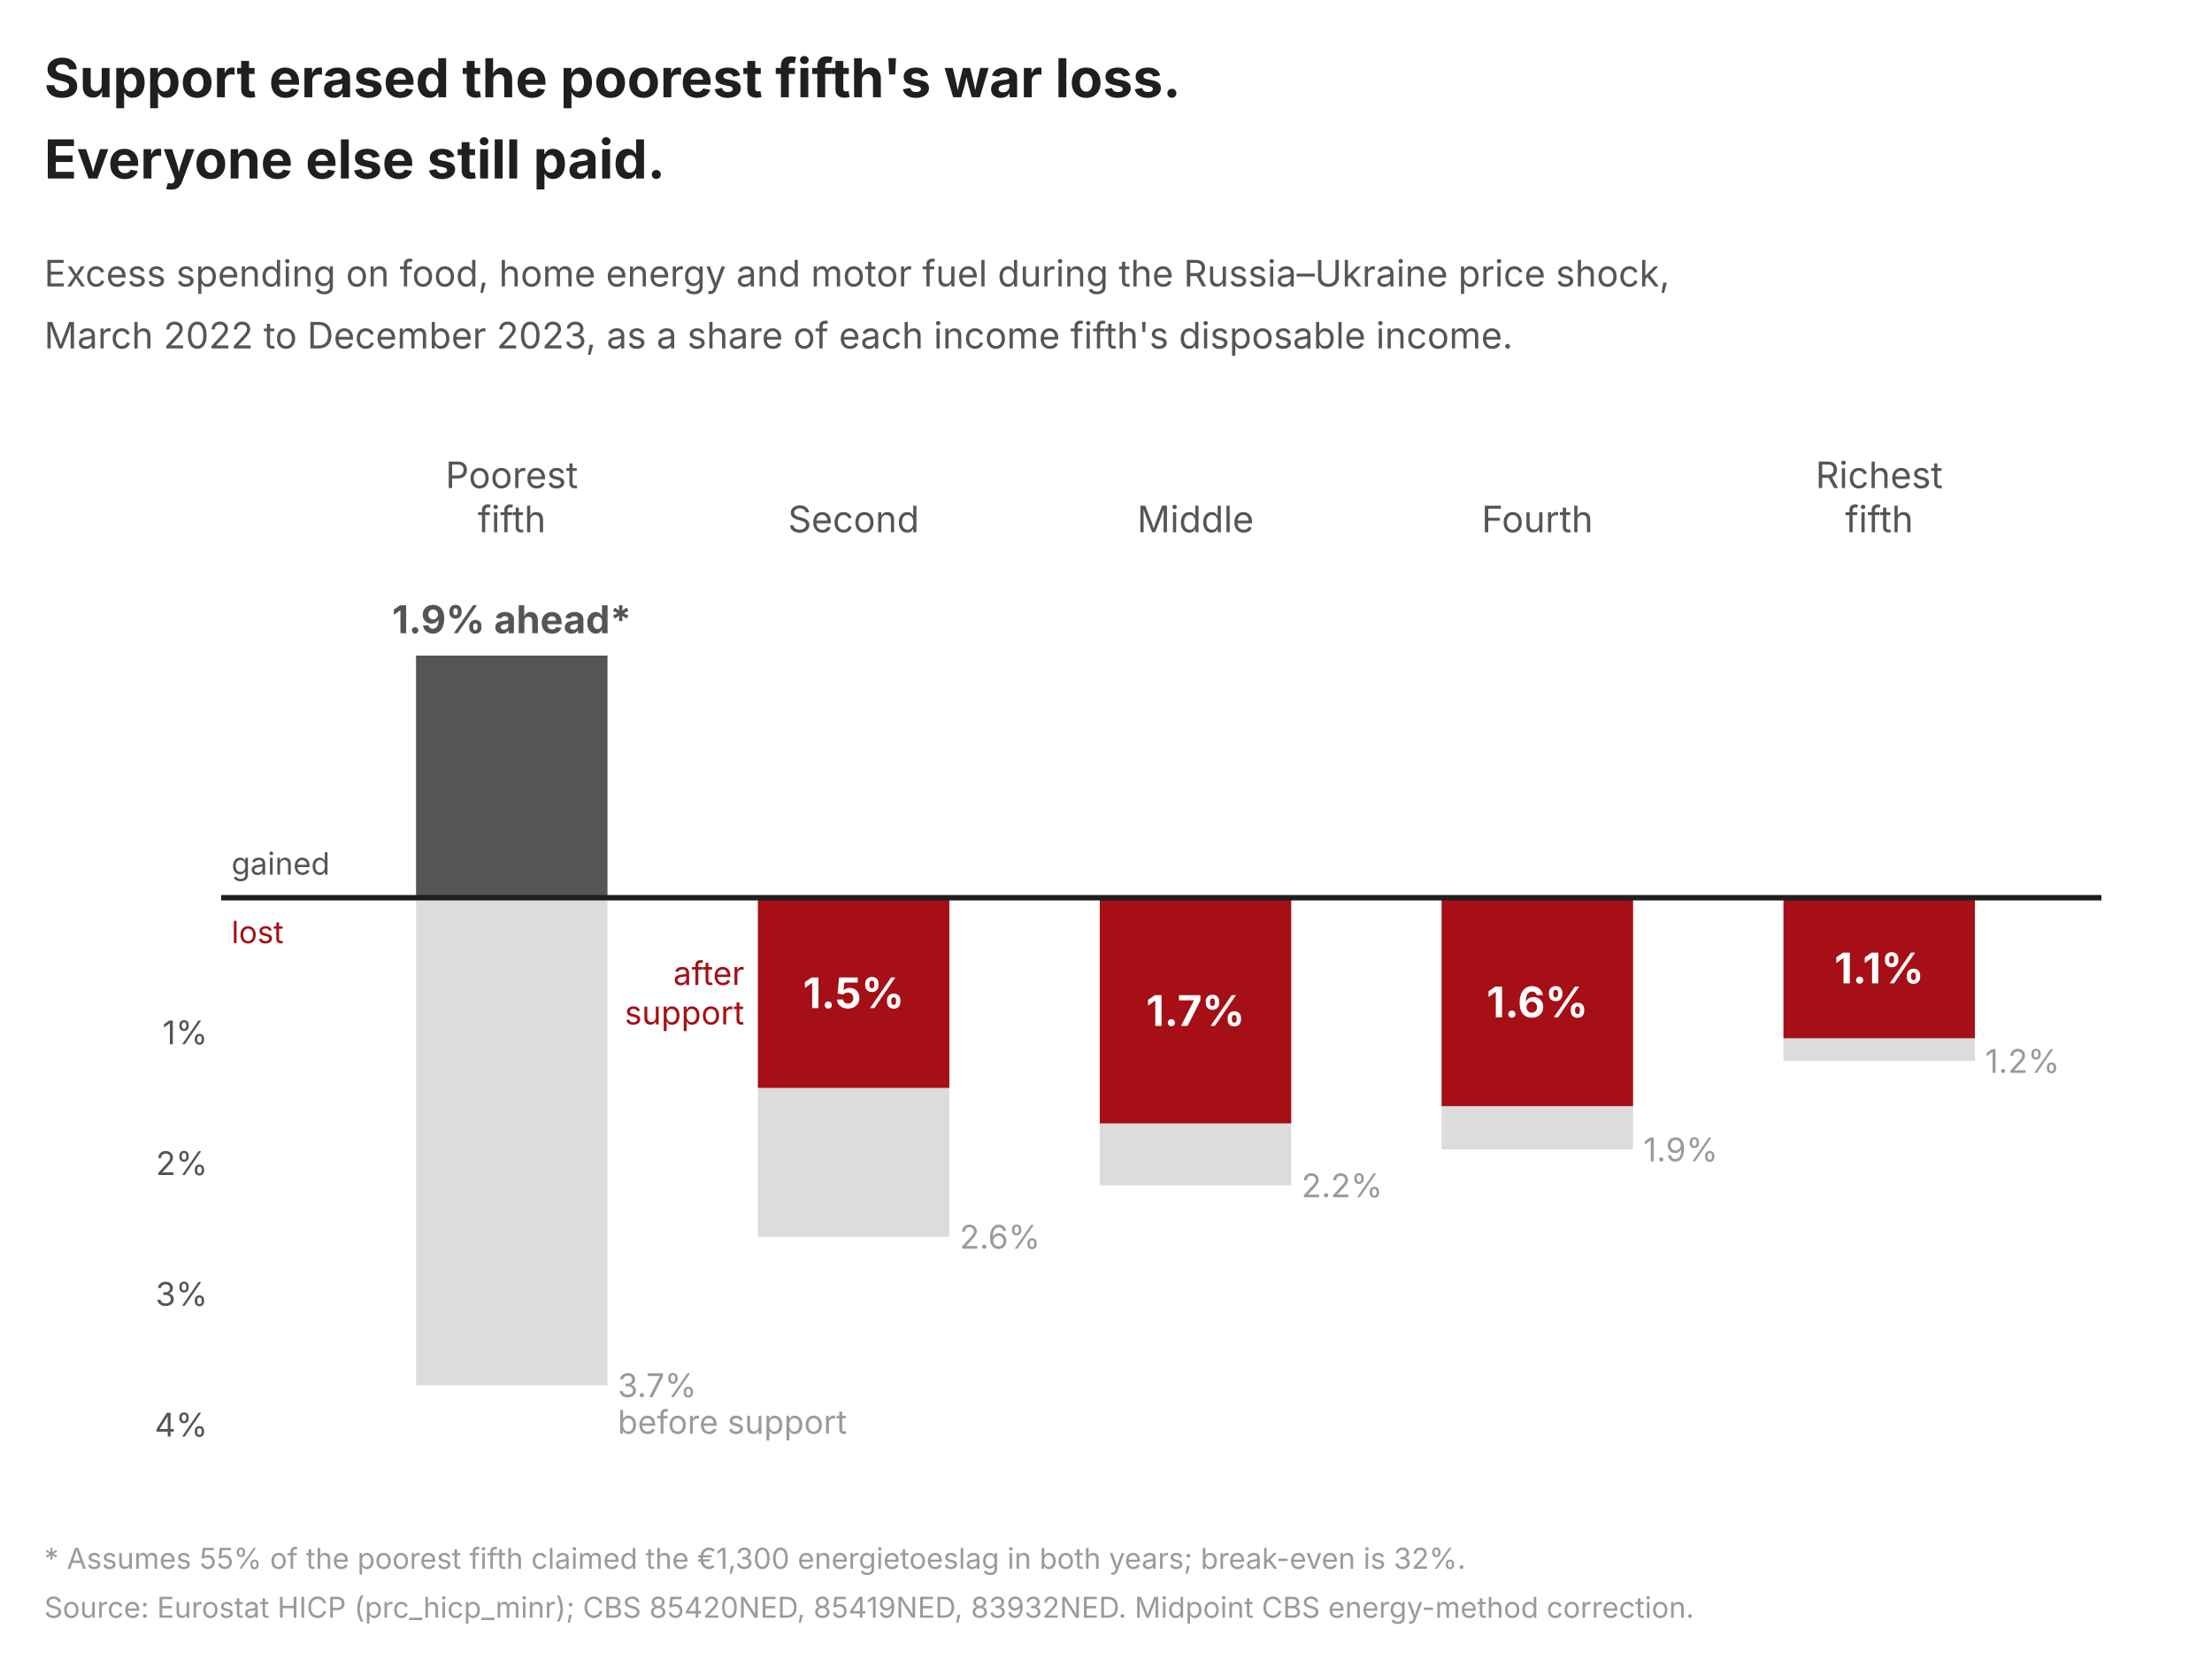
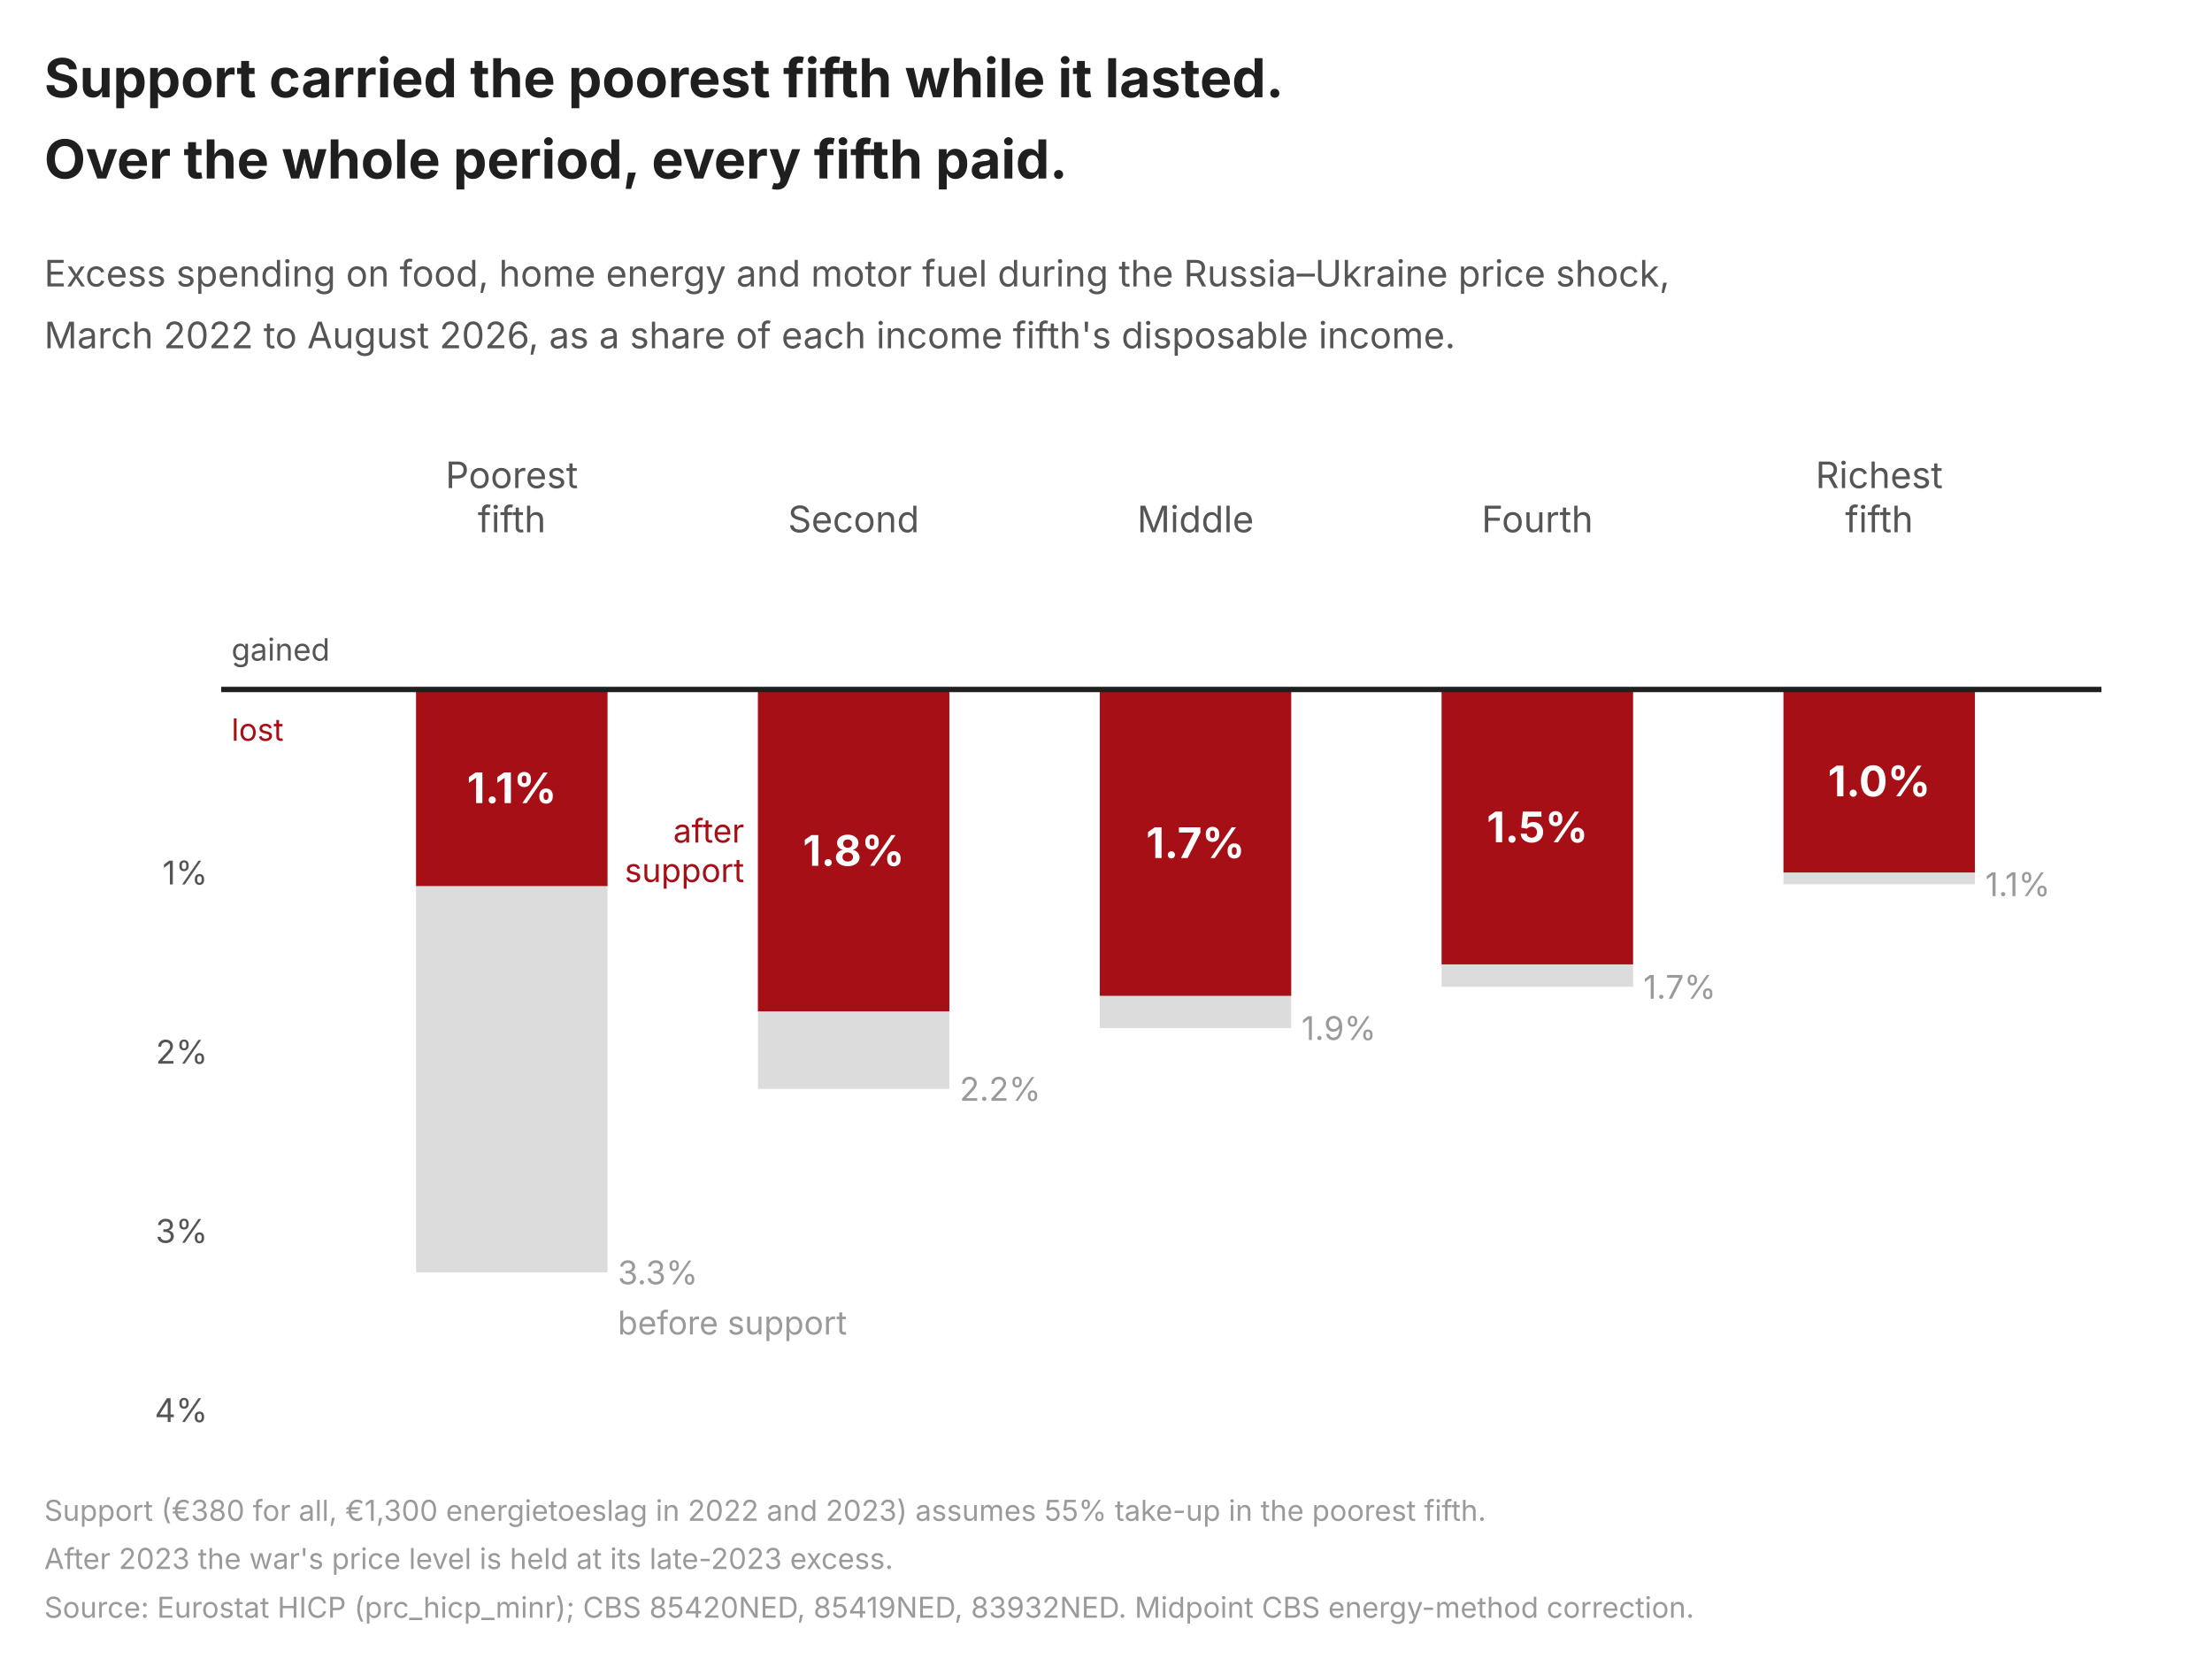
<svg xmlns="http://www.w3.org/2000/svg" width="576pt" height="432pt" viewBox="0 0 576 432" version="1.1">
  <defs>
    <style type="text/css">*{stroke-linejoin: round; stroke-linecap: butt}</style>
  </defs>
  <g id="figure_1">
    <g id="patch_1">
      <path d="M 0 432  L 576 432  L 576 0  L 0 0  z " style="fill: #ffffff" />
    </g>
    <g id="axes_1">
      <g id="patch_2">
        <path d="M 57.6 380.16  L 547.2 380.16  L 547.2 146.88  L 57.6 146.88  z " style="fill: #ffffff" />
      </g>
      <g id="patch_3">
-         <path d="M 108.34 360.711  L 158.191 360.711  L 158.191 233.763  L 108.34 233.763  z " clip-path="url(#p2535a34280)" style="fill: #dcdcdc" />
+         <path d="M 108.34 331.338  L 158.191 331.338  L 158.191 179.539  L 108.34 179.539  z " clip-path="url(#p7a176e1214)" style="fill: #dcdcdc" />
      </g>
      <g id="patch_4">
-         <path d="M 197.359 322.056  L 247.209 322.056  L 247.209 233.763  L 197.359 233.763  z " clip-path="url(#p2535a34280)" style="fill: #dcdcdc" />
+         <path d="M 197.359 283.549  L 247.209 283.549  L 247.209 179.539  L 197.359 179.539  z " clip-path="url(#p7a176e1214)" style="fill: #dcdcdc" />
      </g>
      <g id="patch_5">
-         <path d="M 286.377 308.668  L 336.227 308.668  L 336.227 233.763  L 286.377 233.763  z " clip-path="url(#p2535a34280)" style="fill: #dcdcdc" />
+         <path d="M 286.377 267.712  L 336.227 267.712  L 336.227 179.539  L 286.377 179.539  z " clip-path="url(#p7a176e1214)" style="fill: #dcdcdc" />
      </g>
      <g id="patch_6">
-         <path d="M 375.395 299.318  L 425.245 299.318  L 425.245 233.763  L 375.395 233.763  z " clip-path="url(#p2535a34280)" style="fill: #dcdcdc" />
+         <path d="M 375.395 256.979  L 425.245 256.979  L 425.245 179.539  L 375.395 179.539  z " clip-path="url(#p7a176e1214)" style="fill: #dcdcdc" />
      </g>
      <g id="patch_7">
-         <path d="M 464.413 276.283  L 514.263 276.283  L 514.263 233.763  L 464.413 233.763  z " clip-path="url(#p2535a34280)" style="fill: #dcdcdc" />
+         <path d="M 464.413 230.252  L 514.263 230.252  L 514.263 179.539  L 464.413 179.539  z " clip-path="url(#p7a176e1214)" style="fill: #dcdcdc" />
      </g>
      <g id="matplotlib.axis_1">
        <g id="xtick_1">
          <g id="line2d_1" />
          <g id="text_1">
            <text style="font-size: 9.5px; font-family: 'Inter'; fill: #555555" transform="translate(116.02 127.0939)">Poorest</text>
            <text style="font-size: 9.5px; font-family: 'Inter'; fill: #555555" transform="translate(124.3985 138.5885)">fifth</text>
          </g>
        </g>
        <g id="xtick_2">
          <g id="line2d_2" />
          <g id="text_2">
            <text style="font-size: 9.5px; font-family: 'Inter'; text-anchor: middle; fill: #555555" x="222.284" y="138.588" transform="rotate(-0 222.2836 138.5885)">Second</text>
          </g>
        </g>
        <g id="xtick_3">
          <g id="line2d_3" />
          <g id="text_3">
            <text style="font-size: 9.5px; font-family: 'Inter'; text-anchor: middle; fill: #555555" x="311.302" y="138.588" transform="rotate(-0 311.3018 138.5885)">Middle</text>
          </g>
        </g>
        <g id="xtick_4">
          <g id="line2d_4" />
          <g id="text_4">
            <text style="font-size: 9.5px; font-family: 'Inter'; text-anchor: middle; fill: #555555" x="400.32" y="138.588" transform="rotate(-0 400.32 138.5885)">Fourth</text>
          </g>
        </g>
        <g id="xtick_5">
          <g id="line2d_5" />
          <g id="text_5">
            <text style="font-size: 9.5px; font-family: 'Inter'; fill: #555555" transform="translate(472.7785 127.0939)">Richest</text>
            <text style="font-size: 9.5px; font-family: 'Inter'; fill: #555555" transform="translate(480.4713 138.5885)">fifth</text>
          </g>
        </g>
      </g>
      <g id="matplotlib.axis_2">
        <g id="ytick_1">
          <g id="line2d_6" />
          <g id="text_6">
-             <text style="font-size: 8.5px; font-family: 'Inter'; text-anchor: end; fill: #555555" x="54.1" y="374.063" transform="rotate(-0 54.1 374.0634)">4%</text>
+             <text style="font-size: 8.5px; font-family: 'Inter'; text-anchor: end; fill: #555555" x="54.1" y="370.28" transform="rotate(-0 54.1 370.2804)">4%</text>
          </g>
        </g>
        <g id="ytick_2">
          <g id="line2d_7" />
          <g id="text_7">
-             <text style="font-size: 8.5px; font-family: 'Inter'; text-anchor: end; fill: #555555" x="54.1" y="340.018" transform="rotate(-0 54.1 340.0176)">3%</text>
+             <text style="font-size: 8.5px; font-family: 'Inter'; text-anchor: end; fill: #555555" x="54.1" y="323.624" transform="rotate(-0 54.1 323.6244)">3%</text>
          </g>
        </g>
        <g id="ytick_3">
          <g id="line2d_8" />
          <g id="text_8">
-             <text style="font-size: 8.5px; font-family: 'Inter'; text-anchor: end; fill: #555555" x="54.1" y="305.972" transform="rotate(-0 54.1 305.9718)">2%</text>
+             <text style="font-size: 8.5px; font-family: 'Inter'; text-anchor: end; fill: #555555" x="54.1" y="276.968" transform="rotate(-0 54.1 276.9684)">2%</text>
          </g>
        </g>
        <g id="ytick_4">
          <g id="line2d_9" />
          <g id="text_9">
-             <text style="font-size: 8.5px; font-family: 'Inter'; text-anchor: end; fill: #555555" x="54.1" y="271.926" transform="rotate(-0 54.1 271.926)">1%</text>
+             <text style="font-size: 8.5px; font-family: 'Inter'; text-anchor: end; fill: #555555" x="54.1" y="230.312" transform="rotate(-0 54.1 230.3124)">1%</text>
          </g>
        </g>
      </g>
      <g id="patch_8">
-         <path d="M 108.34 233.763  L 158.191 233.763  L 158.191 170.712  L 108.34 170.712  z " clip-path="url(#p2535a34280)" style="fill: #555555" />
+         <path d="M 108.34 230.722  L 158.191 230.722  L 158.191 179.539  L 108.34 179.539  z " clip-path="url(#p7a176e1214)" style="fill: #a50f15" />
      </g>
      <g id="patch_9">
-         <path d="M 197.359 283.285  L 247.209 283.285  L 247.209 233.763  L 197.359 233.763  z " clip-path="url(#p2535a34280)" style="fill: #a50f15" />
+         <path d="M 197.359 263.354  L 247.209 263.354  L 247.209 179.539  L 197.359 179.539  z " clip-path="url(#p7a176e1214)" style="fill: #a50f15" />
      </g>
      <g id="patch_10">
-         <path d="M 286.377 292.514  L 336.227 292.514  L 336.227 233.763  L 286.377 233.763  z " clip-path="url(#p2535a34280)" style="fill: #a50f15" />
+         <path d="M 286.377 259.308  L 336.227 259.308  L 336.227 179.539  L 286.377 179.539  z " clip-path="url(#p7a176e1214)" style="fill: #a50f15" />
      </g>
      <g id="patch_11">
-         <path d="M 375.395 288.032  L 425.245 288.032  L 425.245 233.763  L 375.395 233.763  z " clip-path="url(#p2535a34280)" style="fill: #a50f15" />
+         <path d="M 375.395 251.119  L 425.245 251.119  L 425.245 179.539  L 375.395 179.539  z " clip-path="url(#p7a176e1214)" style="fill: #a50f15" />
      </g>
      <g id="patch_12">
-         <path d="M 464.413 270.355  L 514.263 270.355  L 514.263 233.763  L 464.413 233.763  z " clip-path="url(#p2535a34280)" style="fill: #a50f15" />
+         <path d="M 464.413 227.19  L 514.263 227.19  L 514.263 179.539  L 464.413 179.539  z " clip-path="url(#p7a176e1214)" style="fill: #a50f15" />
      </g>
      <g id="line2d_10">
-         <path d="M 57.6 233.763  L 547.2 233.763  " clip-path="url(#p2535a34280)" style="fill: none; stroke: #1f1f1f; stroke-width: 1.4; stroke-linecap: square" />
+         <path d="M 57.6 179.539  L 547.2 179.539  " clip-path="url(#p7a176e1214)" style="fill: none; stroke: #1f1f1f; stroke-width: 1.4; stroke-linecap: square" />
      </g>
      <g id="text_10">
-         <text style="font-size: 8.5px; font-family: 'Inter'; text-anchor: start; fill: #9a9a9a" x="160.861" y="363.803" transform="rotate(-0 160.8611 363.8028)">3.7%</text>
+         <text style="font-size: 8.5px; font-family: 'Inter'; text-anchor: start; fill: #9a9a9a" x="160.861" y="334.43" transform="rotate(-0 160.8611 334.4301)">3.3%</text>
      </g>
      <g id="text_11">
-         <text style="font-weight: 700; font-size: 10px; font-family: 'Inter'; text-anchor: middle; fill: #555555" x="133.265" y="164.895" transform="rotate(-0 133.2655 164.8954)">1.9% ahead*</text>
+         <text style="font-size: 8.5px; font-family: 'Inter'; text-anchor: start; fill: #9a9a9a" x="249.879" y="286.641" transform="rotate(-0 249.8793 286.641)">2.2%</text>
      </g>
      <g id="text_12">
-         <text style="font-size: 8.5px; font-family: 'Inter'; text-anchor: start; fill: #9a9a9a" x="249.879" y="325.148" transform="rotate(-0 249.8793 325.148)">2.6%</text>
+         <text style="font-size: 8.5px; font-family: 'Inter'; text-anchor: start; fill: #9a9a9a" x="338.897" y="270.804" transform="rotate(-0 338.8975 270.8043)">1.9%</text>
      </g>
      <g id="text_13">
-         <text style="font-size: 8.5px; font-family: 'Inter'; text-anchor: start; fill: #9a9a9a" x="338.897" y="311.76" transform="rotate(-0 338.8975 311.7596)">2.2%</text>
+         <text style="font-size: 8.5px; font-family: 'Inter'; text-anchor: start; fill: #9a9a9a" x="427.916" y="260.071" transform="rotate(-0 427.9156 260.0706)">1.7%</text>
      </g>
      <g id="text_14">
-         <text style="font-size: 8.5px; font-family: 'Inter'; text-anchor: start; fill: #9a9a9a" x="427.916" y="302.41" transform="rotate(-0 427.9156 302.4104)">1.9%</text>
+         <text style="font-size: 8.5px; font-family: 'Inter'; text-anchor: start; fill: #9a9a9a" x="516.934" y="233.344" transform="rotate(-0 516.9338 233.3439)">1.1%</text>
      </g>
      <g id="text_15">
-         <text style="font-size: 8.5px; font-family: 'Inter'; text-anchor: start; fill: #9a9a9a" x="516.934" y="279.375" transform="rotate(-0 516.9338 279.3751)">1.2%</text>
+         <text style="font-size: 8.5px; font-family: 'Inter'; text-anchor: start; fill: #9a9a9a" x="160.861" y="347.494" transform="rotate(-0 160.8611 347.4938)">before support</text>
      </g>
      <g id="text_16">
-         <text style="font-size: 8.5px; font-family: 'Inter'; text-anchor: start; fill: #9a9a9a" x="160.861" y="373.336" transform="rotate(-0 160.8611 373.3356)">before support</text>
+         <text style="font-size: 8.5px; font-family: 'Inter'; fill: #a50f15" transform="translate(175.3156 219.3962)">after</text>
+         <text style="font-size: 8.5px; font-family: 'Inter'; fill: #a50f15" transform="translate(162.6652 229.6809)">support</text>
      </g>
      <g id="text_17">
-         <text style="font-size: 8.5px; font-family: 'Inter'; fill: #a50f15" transform="translate(175.3156 256.4737)">after</text>
-         <text style="font-size: 8.5px; font-family: 'Inter'; fill: #a50f15" transform="translate(162.6652 266.7584)">support</text>
+         <text style="font-size: 8px; font-family: 'Inter'; text-anchor: start; fill: #555555" x="60.271" y="172.011" transform="rotate(-0 60.27054 172.0108)">gained</text>
      </g>
      <g id="text_18">
-         <text style="font-size: 8px; font-family: 'Inter'; text-anchor: start; fill: #555555" x="60.271" y="227.748" transform="rotate(-0 60.27054 227.7479)">gained</text>
+         <text style="font-size: 8px; font-family: 'Inter'; text-anchor: start; fill: #a50f15" x="60.271" y="192.888" transform="rotate(-0 60.27054 192.8879)">lost</text>
      </g>
      <g id="text_19">
-         <text style="font-size: 8px; font-family: 'Inter'; text-anchor: start; fill: #a50f15" x="60.271" y="245.599" transform="rotate(-0 60.27054 245.5985)">lost</text>
+         <text style="font-weight: 700; font-size: 11px; font-family: 'Inter'; text-anchor: middle; fill: #ffffff" x="133.265" y="209.132" transform="rotate(-0 133.2655 209.1322)">1.1%</text>
      </g>
      <g id="text_20">
-         <text style="font-weight: 700; font-size: 11px; font-family: 'Inter'; text-anchor: middle; fill: #ffffff" x="222.284" y="262.525" transform="rotate(-0 222.2836 262.5254)">1.5%</text>
+         <text style="font-weight: 700; font-size: 11px; font-family: 'Inter'; text-anchor: middle; fill: #ffffff" x="222.284" y="225.448" transform="rotate(-0 222.2836 225.448)">1.8%</text>
      </g>
      <g id="text_21">
-         <text style="font-weight: 700; font-size: 11px; font-family: 'Inter'; text-anchor: middle; fill: #ffffff" x="311.302" y="267.14" transform="rotate(-0 311.3018 267.1401)">1.7%</text>
+         <text style="font-weight: 700; font-size: 11px; font-family: 'Inter'; text-anchor: middle; fill: #ffffff" x="311.302" y="223.425" transform="rotate(-0 311.3018 223.425)">1.7%</text>
      </g>
      <g id="text_22">
-         <text style="font-weight: 700; font-size: 11px; font-family: 'Inter'; text-anchor: middle; fill: #ffffff" x="400.32" y="264.899" transform="rotate(-0 400.32 264.8992)">1.6%</text>
+         <text style="font-weight: 700; font-size: 11px; font-family: 'Inter'; text-anchor: middle; fill: #ffffff" x="400.32" y="219.331" transform="rotate(-0 400.32 219.3308)">1.5%</text>
      </g>
      <g id="text_23">
-         <text style="font-weight: 700; font-size: 11px; font-family: 'Inter'; text-anchor: middle; fill: #ffffff" x="489.338" y="256.06" transform="rotate(-0 489.3382 256.0605)">1.1%</text>
+         <text style="font-weight: 700; font-size: 11px; font-family: 'Inter'; text-anchor: middle; fill: #ffffff" x="489.338" y="207.366" transform="rotate(-0 489.3382 207.3659)">1.0%</text>
      </g>
    </g>
    <g id="text_24">
-       <text style="font-weight: 700; font-size: 14px; font-family: 'Inter'; fill: #1f1f1f" transform="translate(11.52 25.33231)">Support erased the poorest fifth's war loss.</text>
-       <text style="font-weight: 700; font-size: 14px; font-family: 'Inter'; fill: #1f1f1f" transform="translate(11.52 46.47929)">Everyone else still paid.</text>
+       <text style="font-weight: 700; font-size: 14px; font-family: 'Inter'; fill: #1f1f1f" transform="translate(11.52 25.33231)">Support carried the poorest fifth while it lasted.</text>
+       <text style="font-weight: 700; font-size: 14px; font-family: 'Inter'; fill: #1f1f1f" transform="translate(11.52 46.47929)">Over the whole period, every fifth paid.</text>
    </g>
    <g id="text_25">
      <text style="font-size: 9.5px; font-family: 'Inter'; fill: #555555" transform="translate(11.52 74.58808)">Excess spending on food, home energy and motor fuel during the Russia–Ukraine price shock,</text>
-       <text style="font-size: 9.5px; font-family: 'Inter'; fill: #555555" transform="translate(11.52 90.73622)">March 2022 to December 2023, as a share of each income fifth's disposable income.</text>
+       <text style="font-size: 9.5px; font-family: 'Inter'; fill: #555555" transform="translate(11.52 90.68056)">March 2022 to August 2026, as a share of each income fifth's disposable income.</text>
    </g>
    <g id="text_26">
-       <text style="font-size: 7.5px; font-family: 'Inter'; fill: #9a9a9a" transform="translate(11.52 408.5104)">* Assumes 55% of the poorest fifth claimed the €1,300 energietoeslag in both years; break-even is 32%.</text>
+       <text style="font-size: 7.5px; font-family: 'Inter'; fill: #9a9a9a" transform="translate(11.52 396.0161)">Support (€380 for all, €1,300 energietoeslag in 2022 and 2023) assumes 55% take-up in the poorest fifth.</text>
+       <text style="font-size: 7.5px; font-family: 'Inter'; fill: #9a9a9a" transform="translate(11.52 408.5543)">After 2023 the war's price level is held at its late-2023 excess.</text>
      <text style="font-size: 7.5px; font-family: 'Inter'; fill: #9a9a9a" transform="translate(11.52 421.2536)">Source: Eurostat HICP (prc_hicp_minr); CBS 85420NED, 85419NED, 83932NED. Midpoint CBS energy-method correction.</text>
    </g>
  </g>
  <defs>
-     <clipPath id="p2535a34280">
+     <clipPath id="p7a176e1214">
      <rect x="57.6" y="146.88" width="489.6" height="233.28" />
    </clipPath>
  </defs>
</svg>
